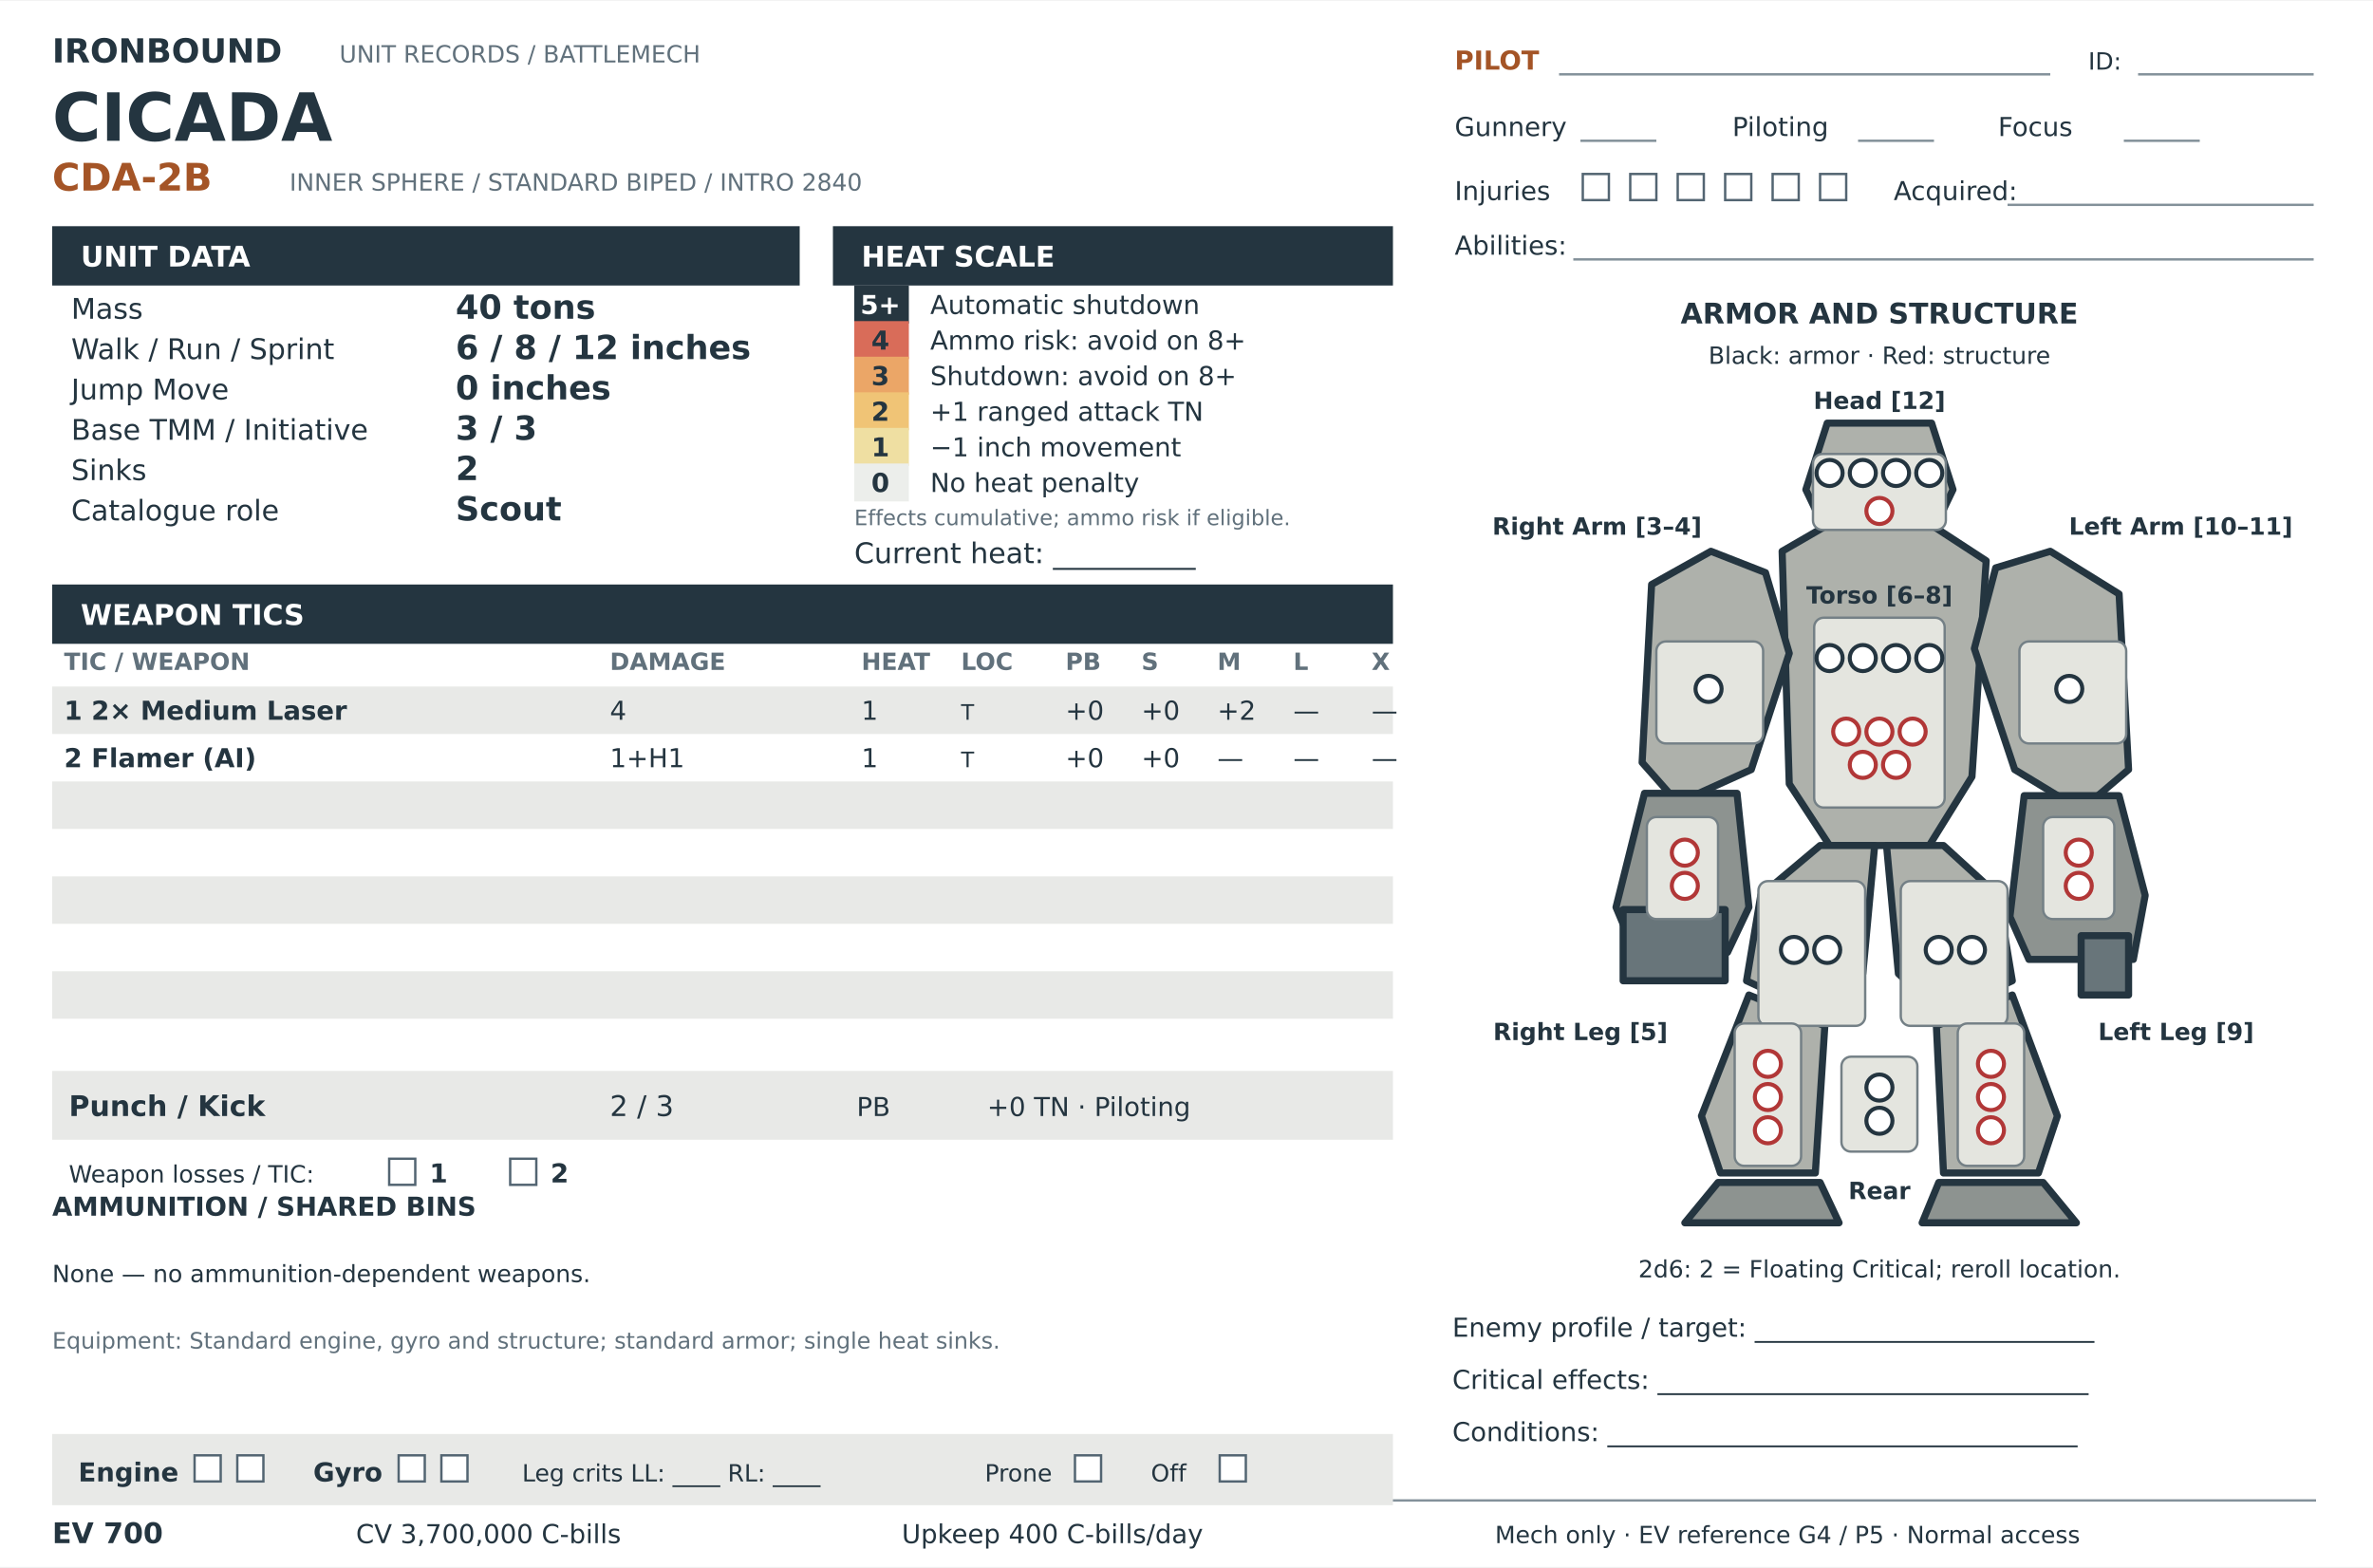
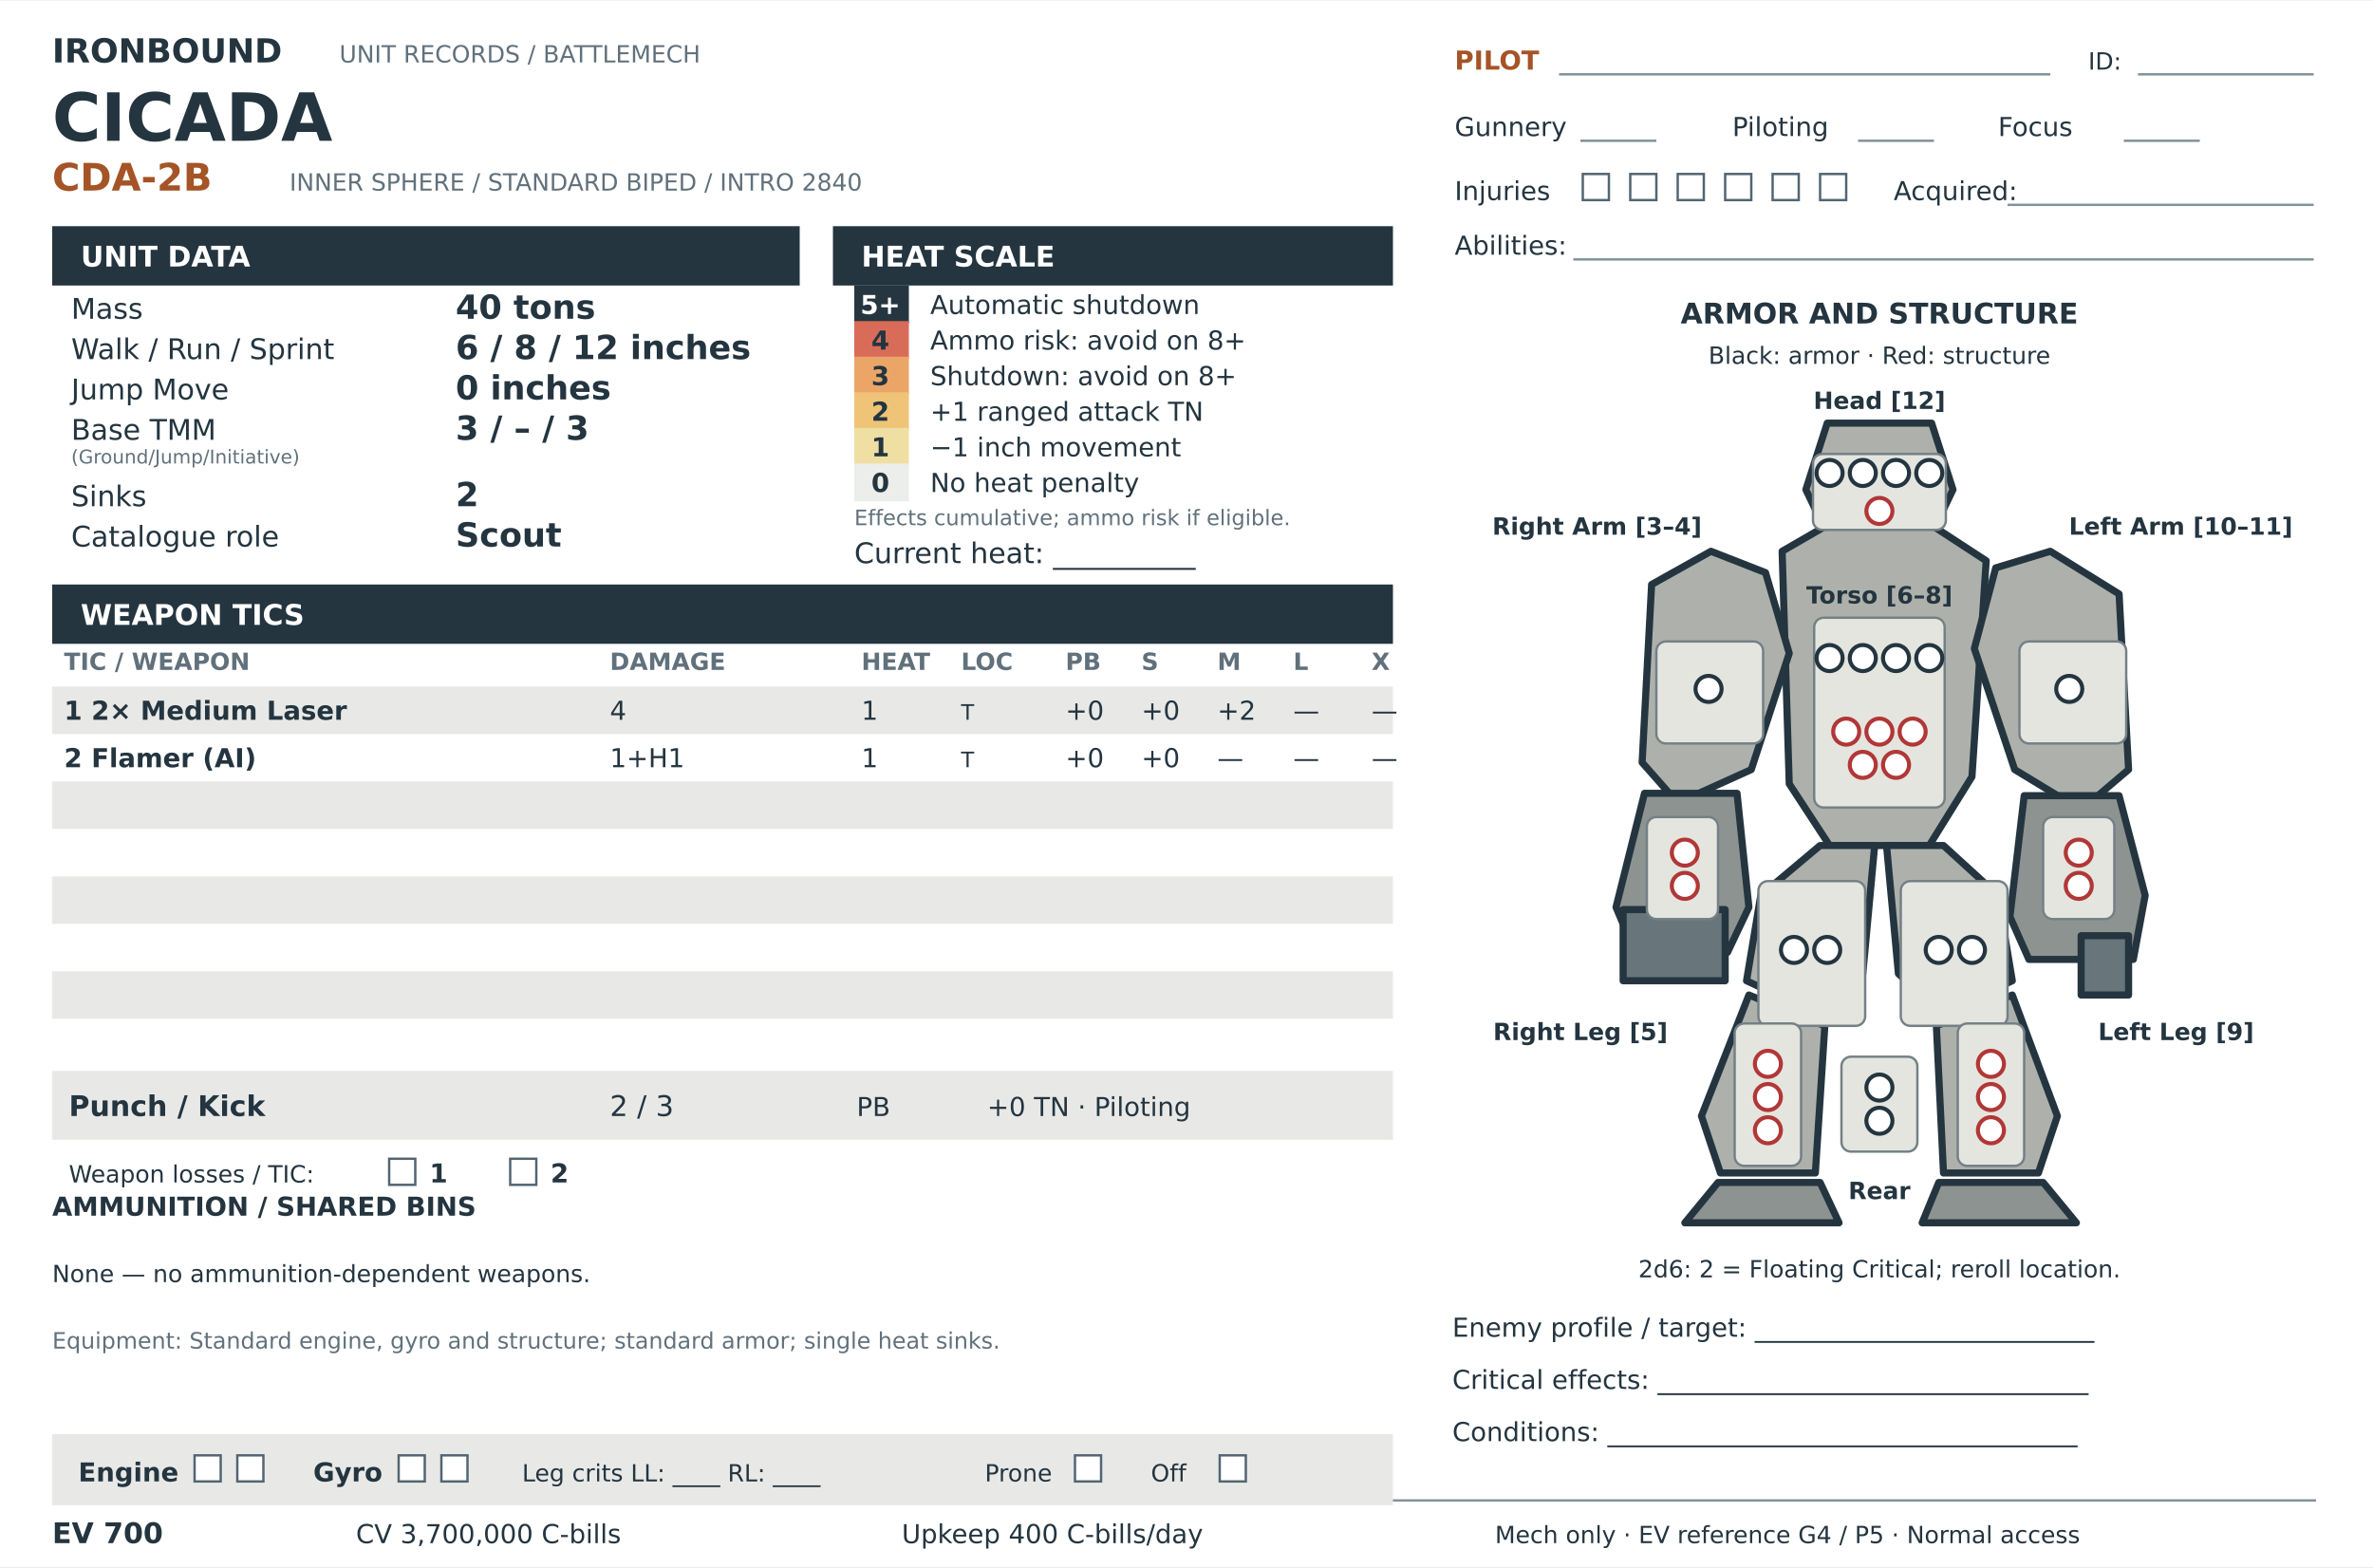
<svg xmlns="http://www.w3.org/2000/svg" width="277mm" height="183mm" viewBox="0 0 1000 660" role="img" aria-labelledby="title desc">
  <g font-family="Arial, Helvetica, sans-serif">
    <rect x="0" y="0" width="1000" height="660" rx="0" fill="#fff" stroke="none" />
    <text x="22" y="26" font-family="DejaVu Sans, Arial, sans-serif" font-size="14" font-weight="bold" fill="#243540" text-anchor="start">IRONBOUND</text>
    <text x="143" y="26" font-family="DejaVu Sans, Arial, sans-serif" font-size="10" fill="#61717c" text-anchor="start">UNIT RECORDS / BATTLEMECH</text>
    <text x="22" y="59" font-family="DejaVu Sans, Arial, sans-serif" font-size="28" font-weight="bold" fill="#243540" text-anchor="start">CICADA</text>
    <text x="22" y="80" font-family="DejaVu Sans, Arial, sans-serif" font-size="16" font-weight="bold" fill="#a45426" text-anchor="start">CDA-2B</text>
    <text x="122" y="80" font-family="DejaVu Sans, Arial, sans-serif" font-size="10" fill="#61717c" text-anchor="start">INNER SPHERE / STANDARD BIPED / INTRO 2840</text>
    <text x="613" y="29" font-family="DejaVu Sans, Arial, sans-serif" font-size="11" font-weight="bold" fill="#a45426" text-anchor="start">PILOT</text>
    <path d="M657 31H864" fill="none" stroke="#83919a" />
    <text x="880" y="29" font-family="DejaVu Sans, Arial, sans-serif" font-size="10" fill="#243540" text-anchor="start">ID:</text>
    <path d="M901 31H975" fill="none" stroke="#83919a" />
    <text x="613" y="57" font-family="DejaVu Sans, Arial, sans-serif" font-size="11" fill="#243540" text-anchor="start">Gunnery</text>
    <path d="M666 59H698" fill="none" stroke="#83919a" />
    <text x="730" y="57" font-family="DejaVu Sans, Arial, sans-serif" font-size="11" fill="#243540" text-anchor="start">Piloting</text>
    <path d="M783 59H815" fill="none" stroke="#83919a" />
    <text x="842" y="57" font-family="DejaVu Sans, Arial, sans-serif" font-size="11" fill="#243540" text-anchor="start">Focus</text>
    <path d="M895 59H927" fill="none" stroke="#83919a" />
    <text x="613" y="84" font-family="DejaVu Sans, Arial, sans-serif" font-size="11" fill="#243540" text-anchor="start">Injuries</text>
    <rect x="667" y="73" width="11" height="11" rx="0" fill="#fff" stroke="#536572" />
    <rect x="687" y="73" width="11" height="11" rx="0" fill="#fff" stroke="#536572" />
    <rect x="707" y="73" width="11" height="11" rx="0" fill="#fff" stroke="#536572" />
    <rect x="727" y="73" width="11" height="11" rx="0" fill="#fff" stroke="#536572" />
    <rect x="747" y="73" width="11" height="11" rx="0" fill="#fff" stroke="#536572" />
    <rect x="767" y="73" width="11" height="11" rx="0" fill="#fff" stroke="#536572" />
    <text x="798" y="84" font-family="DejaVu Sans, Arial, sans-serif" font-size="11" fill="#243540" text-anchor="start">Acquired:</text>
    <path d="M846 86H975" fill="none" stroke="#83919a" />
    <text x="613" y="107" font-family="DejaVu Sans, Arial, sans-serif" font-size="11" fill="#243540" text-anchor="start">Abilities:</text>
    <path d="M663 109H975" fill="none" stroke="#83919a" />
    <rect x="22" y="95" width="315" height="25" rx="0" fill="#243540" stroke="none" />
    <text x="34" y="112" font-family="DejaVu Sans, Arial, sans-serif" font-size="12" font-weight="bold" fill="#fff" text-anchor="start">UNIT DATA</text>
    <rect x="351" y="95" width="236" height="25" rx="0" fill="#243540" stroke="none" />
    <text x="363" y="112" font-family="DejaVu Sans, Arial, sans-serif" font-size="12" font-weight="bold" fill="#fff" text-anchor="start">HEAT SCALE</text>
    <text x="30" y="134" font-family="DejaVu Sans, Arial, sans-serif" font-size="12" fill="#243540" text-anchor="start">Mass</text>
    <text x="192" y="134" font-family="DejaVu Sans, Arial, sans-serif" font-size="14" font-weight="bold" fill="#243540" text-anchor="start">40 tons</text>
    <text x="30" y="151" font-family="DejaVu Sans, Arial, sans-serif" font-size="12" fill="#243540" text-anchor="start">Walk / Run / Sprint</text>
    <text x="192" y="151" font-family="DejaVu Sans, Arial, sans-serif" font-size="14" font-weight="bold" fill="#243540" text-anchor="start">6 / 8 / 12 inches</text>
    <text x="30" y="168" font-family="DejaVu Sans, Arial, sans-serif" font-size="12" fill="#243540" text-anchor="start">Jump Move</text>
    <text x="192" y="168" font-family="DejaVu Sans, Arial, sans-serif" font-size="14" font-weight="bold" fill="#243540" text-anchor="start">0 inches</text>
-     <text x="30" y="185" font-family="DejaVu Sans, Arial, sans-serif" font-size="12" fill="#243540" text-anchor="start">Base TMM / Initiative</text>
-     <text x="192" y="185" font-family="DejaVu Sans, Arial, sans-serif" font-size="14" font-weight="bold" fill="#243540" text-anchor="start">3 / 3</text>
-     <text x="30" y="202" font-family="DejaVu Sans, Arial, sans-serif" font-size="12" fill="#243540" text-anchor="start">Sinks</text>
-     <text x="192" y="202" font-family="DejaVu Sans, Arial, sans-serif" font-size="14" font-weight="bold" fill="#243540" text-anchor="start">2</text>
-     <text x="30" y="219" font-family="DejaVu Sans, Arial, sans-serif" font-size="12" fill="#243540" text-anchor="start">Catalogue role</text>
-     <text x="192" y="219" font-family="DejaVu Sans, Arial, sans-serif" font-size="14" font-weight="bold" fill="#243540" text-anchor="start">Scout</text>
+     <text x="30" y="185" font-family="DejaVu Sans, Arial, sans-serif" font-size="12" fill="#243540" text-anchor="start">Base TMM</text>
+     <text x="30" y="195" font-family="DejaVu Sans, Arial, sans-serif" font-size="8" fill="#61717c" text-anchor="start">(Ground/Jump/Initiative)</text>
+     <text x="192" y="185" font-family="DejaVu Sans, Arial, sans-serif" font-size="14" font-weight="bold" fill="#243540" text-anchor="start">3 / – / 3</text>
+     <text x="30" y="213" font-family="DejaVu Sans, Arial, sans-serif" font-size="12" fill="#243540" text-anchor="start">Sinks</text>
+     <text x="192" y="213" font-family="DejaVu Sans, Arial, sans-serif" font-size="14" font-weight="bold" fill="#243540" text-anchor="start">2</text>
+     <text x="30" y="230" font-family="DejaVu Sans, Arial, sans-serif" font-size="12" fill="#243540" text-anchor="start">Catalogue role</text>
+     <text x="192" y="230" font-family="DejaVu Sans, Arial, sans-serif" font-size="14" font-weight="bold" fill="#243540" text-anchor="start">Scout</text>
    <rect x="360" y="120" width="23" height="16" rx="0" fill="#263640" stroke="none" />
    <text x="371" y="132" font-family="DejaVu Sans, Arial, sans-serif" font-size="11" font-weight="bold" fill="#fff" text-anchor="middle">5+</text>
    <text x="392" y="132" font-family="DejaVu Sans, Arial, sans-serif" font-size="11" fill="#243540" text-anchor="start">Automatic shutdown</text>
    <rect x="360" y="135" width="23" height="16" rx="0" fill="#d96c59" stroke="none" />
    <text x="371" y="147" font-family="DejaVu Sans, Arial, sans-serif" font-size="11" font-weight="bold" fill="#243540" text-anchor="middle">4</text>
    <text x="392" y="147" font-family="DejaVu Sans, Arial, sans-serif" font-size="11" fill="#243540" text-anchor="start">Ammo risk: avoid on 8+</text>
    <rect x="360" y="150" width="23" height="16" rx="0" fill="#eba667" stroke="none" />
    <text x="371" y="162" font-family="DejaVu Sans, Arial, sans-serif" font-size="11" font-weight="bold" fill="#243540" text-anchor="middle">3</text>
    <text x="392" y="162" font-family="DejaVu Sans, Arial, sans-serif" font-size="11" fill="#243540" text-anchor="start">Shutdown: avoid on 8+</text>
    <rect x="360" y="165" width="23" height="16" rx="0" fill="#f0c476" stroke="none" />
    <text x="371" y="177" font-family="DejaVu Sans, Arial, sans-serif" font-size="11" font-weight="bold" fill="#243540" text-anchor="middle">2</text>
    <text x="392" y="177" font-family="DejaVu Sans, Arial, sans-serif" font-size="11" fill="#243540" text-anchor="start">+1 ranged attack TN</text>
    <rect x="360" y="180" width="23" height="16" rx="0" fill="#efdfa2" stroke="none" />
    <text x="371" y="192" font-family="DejaVu Sans, Arial, sans-serif" font-size="11" font-weight="bold" fill="#243540" text-anchor="middle">1</text>
    <text x="392" y="192" font-family="DejaVu Sans, Arial, sans-serif" font-size="11" fill="#243540" text-anchor="start">−1 inch movement</text>
    <rect x="360" y="195" width="23" height="16" rx="0" fill="#eceeeb" stroke="none" />
    <text x="371" y="207" font-family="DejaVu Sans, Arial, sans-serif" font-size="11" font-weight="bold" fill="#243540" text-anchor="middle">0</text>
    <text x="392" y="207" font-family="DejaVu Sans, Arial, sans-serif" font-size="11" fill="#243540" text-anchor="start">No heat penalty</text>
    <text x="360" y="221" font-family="DejaVu Sans, Arial, sans-serif" font-size="9" fill="#61717c" text-anchor="start">Effects cumulative; ammo risk if eligible.</text>
    <text x="360" y="237" font-family="DejaVu Sans, Arial, sans-serif" font-size="12" fill="#243540" text-anchor="start">Current heat: __________</text>
    <rect x="22" y="246" width="565" height="25" rx="0" fill="#243540" stroke="none" />
    <text x="34" y="263" font-family="DejaVu Sans, Arial, sans-serif" font-size="12" font-weight="bold" fill="#fff" text-anchor="start">WEAPON TICS</text>
    <text x="27" y="282" font-family="DejaVu Sans, Arial, sans-serif" font-size="10" font-weight="bold" fill="#61717c" text-anchor="start">TIC / WEAPON</text>
    <text x="257" y="282" font-family="DejaVu Sans, Arial, sans-serif" font-size="10" font-weight="bold" fill="#61717c" text-anchor="start">DAMAGE</text>
    <text x="363" y="282" font-family="DejaVu Sans, Arial, sans-serif" font-size="10" font-weight="bold" fill="#61717c" text-anchor="start">HEAT</text>
    <text x="405" y="282" font-family="DejaVu Sans, Arial, sans-serif" font-size="10" font-weight="bold" fill="#61717c" text-anchor="start">LOC</text>
    <text x="449" y="282" font-family="DejaVu Sans, Arial, sans-serif" font-size="10" font-weight="bold" fill="#61717c" text-anchor="start">PB</text>
    <text x="481" y="282" font-family="DejaVu Sans, Arial, sans-serif" font-size="10" font-weight="bold" fill="#61717c" text-anchor="start">S</text>
    <text x="513" y="282" font-family="DejaVu Sans, Arial, sans-serif" font-size="10" font-weight="bold" fill="#61717c" text-anchor="start">M</text>
    <text x="545" y="282" font-family="DejaVu Sans, Arial, sans-serif" font-size="10" font-weight="bold" fill="#61717c" text-anchor="start">L</text>
    <text x="578" y="282" font-family="DejaVu Sans, Arial, sans-serif" font-size="10" font-weight="bold" fill="#61717c" text-anchor="start">X</text>
    <rect x="22" y="289" width="565" height="20" rx="0" fill="#e8e9e7" stroke="none" />
    <text x="27" y="303" font-family="DejaVu Sans, Arial, sans-serif" font-size="11" font-weight="bold" fill="#243540" text-anchor="start">1  2× Medium Laser</text>
    <text x="257" y="303" font-family="DejaVu Sans, Arial, sans-serif" font-size="11" fill="#243540" text-anchor="start">4</text>
    <text x="363" y="303" font-family="DejaVu Sans, Arial, sans-serif" font-size="11" fill="#243540" text-anchor="start">1</text>
    <text x="405" y="303" font-family="DejaVu Sans, Arial, sans-serif" font-size="9" fill="#243540" text-anchor="start">T</text>
    <text x="449" y="303" font-family="DejaVu Sans, Arial, sans-serif" font-size="11" fill="#243540" text-anchor="start">+0</text>
    <text x="481" y="303" font-family="DejaVu Sans, Arial, sans-serif" font-size="11" fill="#243540" text-anchor="start">+0</text>
    <text x="513" y="303" font-family="DejaVu Sans, Arial, sans-serif" font-size="11" fill="#243540" text-anchor="start">+2</text>
    <text x="545" y="303" font-family="DejaVu Sans, Arial, sans-serif" font-size="11" fill="#243540" text-anchor="start">—</text>
    <text x="578" y="303" font-family="DejaVu Sans, Arial, sans-serif" font-size="11" fill="#243540" text-anchor="start">—</text>
    <text x="27" y="323" font-family="DejaVu Sans, Arial, sans-serif" font-size="11" font-weight="bold" fill="#243540" text-anchor="start">2  Flamer (AI)</text>
    <text x="257" y="323" font-family="DejaVu Sans, Arial, sans-serif" font-size="11" fill="#243540" text-anchor="start">1+H1</text>
    <text x="363" y="323" font-family="DejaVu Sans, Arial, sans-serif" font-size="11" fill="#243540" text-anchor="start">1</text>
    <text x="405" y="323" font-family="DejaVu Sans, Arial, sans-serif" font-size="9" fill="#243540" text-anchor="start">T</text>
    <text x="449" y="323" font-family="DejaVu Sans, Arial, sans-serif" font-size="11" fill="#243540" text-anchor="start">+0</text>
    <text x="481" y="323" font-family="DejaVu Sans, Arial, sans-serif" font-size="11" fill="#243540" text-anchor="start">+0</text>
    <text x="513" y="323" font-family="DejaVu Sans, Arial, sans-serif" font-size="11" fill="#243540" text-anchor="start">—</text>
    <text x="545" y="323" font-family="DejaVu Sans, Arial, sans-serif" font-size="11" fill="#243540" text-anchor="start">—</text>
    <text x="578" y="323" font-family="DejaVu Sans, Arial, sans-serif" font-size="11" fill="#243540" text-anchor="start">—</text>
    <rect x="22" y="329" width="565" height="20" rx="0" fill="#e8e9e7" stroke="none" />
    <text x="27" y="343" font-family="DejaVu Sans, Arial, sans-serif" font-size="11" font-weight="bold" fill="#243540" text-anchor="start" />
    <text x="257" y="343" font-family="DejaVu Sans, Arial, sans-serif" font-size="11" fill="#243540" text-anchor="start" />
    <text x="363" y="343" font-family="DejaVu Sans, Arial, sans-serif" font-size="11" fill="#243540" text-anchor="start" />
    <text x="405" y="343" font-family="DejaVu Sans, Arial, sans-serif" font-size="9" fill="#243540" text-anchor="start" />
    <text x="449" y="343" font-family="DejaVu Sans, Arial, sans-serif" font-size="11" fill="#243540" text-anchor="start" />
    <text x="481" y="343" font-family="DejaVu Sans, Arial, sans-serif" font-size="11" fill="#243540" text-anchor="start" />
    <text x="513" y="343" font-family="DejaVu Sans, Arial, sans-serif" font-size="11" fill="#243540" text-anchor="start" />
    <text x="545" y="343" font-family="DejaVu Sans, Arial, sans-serif" font-size="11" fill="#243540" text-anchor="start" />
    <text x="578" y="343" font-family="DejaVu Sans, Arial, sans-serif" font-size="11" fill="#243540" text-anchor="start" />
    <text x="27" y="363" font-family="DejaVu Sans, Arial, sans-serif" font-size="11" font-weight="bold" fill="#243540" text-anchor="start" />
    <text x="257" y="363" font-family="DejaVu Sans, Arial, sans-serif" font-size="11" fill="#243540" text-anchor="start" />
    <text x="363" y="363" font-family="DejaVu Sans, Arial, sans-serif" font-size="11" fill="#243540" text-anchor="start" />
    <text x="405" y="363" font-family="DejaVu Sans, Arial, sans-serif" font-size="9" fill="#243540" text-anchor="start" />
    <text x="449" y="363" font-family="DejaVu Sans, Arial, sans-serif" font-size="11" fill="#243540" text-anchor="start" />
    <text x="481" y="363" font-family="DejaVu Sans, Arial, sans-serif" font-size="11" fill="#243540" text-anchor="start" />
    <text x="513" y="363" font-family="DejaVu Sans, Arial, sans-serif" font-size="11" fill="#243540" text-anchor="start" />
    <text x="545" y="363" font-family="DejaVu Sans, Arial, sans-serif" font-size="11" fill="#243540" text-anchor="start" />
    <text x="578" y="363" font-family="DejaVu Sans, Arial, sans-serif" font-size="11" fill="#243540" text-anchor="start" />
    <rect x="22" y="369" width="565" height="20" rx="0" fill="#e8e9e7" stroke="none" />
    <text x="27" y="383" font-family="DejaVu Sans, Arial, sans-serif" font-size="11" font-weight="bold" fill="#243540" text-anchor="start" />
    <text x="257" y="383" font-family="DejaVu Sans, Arial, sans-serif" font-size="11" fill="#243540" text-anchor="start" />
    <text x="363" y="383" font-family="DejaVu Sans, Arial, sans-serif" font-size="11" fill="#243540" text-anchor="start" />
    <text x="405" y="383" font-family="DejaVu Sans, Arial, sans-serif" font-size="11" fill="#243540" text-anchor="start" />
    <text x="449" y="383" font-family="DejaVu Sans, Arial, sans-serif" font-size="11" fill="#243540" text-anchor="start" />
    <text x="481" y="383" font-family="DejaVu Sans, Arial, sans-serif" font-size="11" fill="#243540" text-anchor="start" />
    <text x="513" y="383" font-family="DejaVu Sans, Arial, sans-serif" font-size="11" fill="#243540" text-anchor="start" />
    <text x="545" y="383" font-family="DejaVu Sans, Arial, sans-serif" font-size="11" fill="#243540" text-anchor="start" />
    <text x="578" y="383" font-family="DejaVu Sans, Arial, sans-serif" font-size="11" fill="#243540" text-anchor="start" />
    <text x="27" y="403" font-family="DejaVu Sans, Arial, sans-serif" font-size="11" font-weight="bold" fill="#243540" text-anchor="start" />
    <text x="257" y="403" font-family="DejaVu Sans, Arial, sans-serif" font-size="11" fill="#243540" text-anchor="start" />
    <text x="363" y="403" font-family="DejaVu Sans, Arial, sans-serif" font-size="11" fill="#243540" text-anchor="start" />
    <text x="405" y="403" font-family="DejaVu Sans, Arial, sans-serif" font-size="11" fill="#243540" text-anchor="start" />
    <text x="449" y="403" font-family="DejaVu Sans, Arial, sans-serif" font-size="11" fill="#243540" text-anchor="start" />
    <text x="481" y="403" font-family="DejaVu Sans, Arial, sans-serif" font-size="11" fill="#243540" text-anchor="start" />
    <text x="513" y="403" font-family="DejaVu Sans, Arial, sans-serif" font-size="11" fill="#243540" text-anchor="start" />
    <text x="545" y="403" font-family="DejaVu Sans, Arial, sans-serif" font-size="11" fill="#243540" text-anchor="start" />
    <text x="578" y="403" font-family="DejaVu Sans, Arial, sans-serif" font-size="11" fill="#243540" text-anchor="start" />
    <rect x="22" y="409" width="565" height="20" rx="0" fill="#e8e9e7" stroke="none" />
    <text x="27" y="423" font-family="DejaVu Sans, Arial, sans-serif" font-size="11" font-weight="bold" fill="#243540" text-anchor="start" />
    <text x="257" y="423" font-family="DejaVu Sans, Arial, sans-serif" font-size="11" fill="#243540" text-anchor="start" />
    <text x="363" y="423" font-family="DejaVu Sans, Arial, sans-serif" font-size="11" fill="#243540" text-anchor="start" />
    <text x="405" y="423" font-family="DejaVu Sans, Arial, sans-serif" font-size="11" fill="#243540" text-anchor="start" />
    <text x="449" y="423" font-family="DejaVu Sans, Arial, sans-serif" font-size="11" fill="#243540" text-anchor="start" />
    <text x="481" y="423" font-family="DejaVu Sans, Arial, sans-serif" font-size="11" fill="#243540" text-anchor="start" />
    <text x="513" y="423" font-family="DejaVu Sans, Arial, sans-serif" font-size="11" fill="#243540" text-anchor="start" />
    <text x="545" y="423" font-family="DejaVu Sans, Arial, sans-serif" font-size="11" fill="#243540" text-anchor="start" />
    <text x="578" y="423" font-family="DejaVu Sans, Arial, sans-serif" font-size="11" fill="#243540" text-anchor="start" />
    <text x="27" y="443" font-family="DejaVu Sans, Arial, sans-serif" font-size="11" font-weight="bold" fill="#243540" text-anchor="start" />
    <text x="257" y="443" font-family="DejaVu Sans, Arial, sans-serif" font-size="11" fill="#243540" text-anchor="start" />
    <text x="363" y="443" font-family="DejaVu Sans, Arial, sans-serif" font-size="11" fill="#243540" text-anchor="start" />
    <text x="405" y="443" font-family="DejaVu Sans, Arial, sans-serif" font-size="11" fill="#243540" text-anchor="start" />
    <text x="449" y="443" font-family="DejaVu Sans, Arial, sans-serif" font-size="11" fill="#243540" text-anchor="start" />
    <text x="481" y="443" font-family="DejaVu Sans, Arial, sans-serif" font-size="11" fill="#243540" text-anchor="start" />
    <text x="513" y="443" font-family="DejaVu Sans, Arial, sans-serif" font-size="11" fill="#243540" text-anchor="start" />
    <text x="545" y="443" font-family="DejaVu Sans, Arial, sans-serif" font-size="11" fill="#243540" text-anchor="start" />
    <text x="578" y="443" font-family="DejaVu Sans, Arial, sans-serif" font-size="11" fill="#243540" text-anchor="start" />
    <rect x="22" y="451" width="565" height="29" rx="0" fill="#e8e9e7" stroke="none" />
    <text x="29" y="470" font-family="DejaVu Sans, Arial, sans-serif" font-size="12" font-weight="bold" fill="#243540" text-anchor="start">Punch / Kick</text>
    <text x="257" y="470" font-family="DejaVu Sans, Arial, sans-serif" font-size="12" fill="#243540" text-anchor="start">2 / 3</text>
    <text x="361" y="470" font-family="DejaVu Sans, Arial, sans-serif" font-size="11" fill="#243540" text-anchor="start">PB</text>
    <text x="416" y="470" font-family="DejaVu Sans, Arial, sans-serif" font-size="11" fill="#243540" text-anchor="start">+0 TN · Piloting</text>
    <g transform="translate(612 120)">
      <text x="180" y="16" font-family="DejaVu Sans, Arial, sans-serif" font-size="12" font-weight="bold" fill="#243540" text-anchor="middle">ARMOR AND STRUCTURE</text>
      <text x="180" y="33" font-family="DejaVu Sans, Arial, sans-serif" font-size="10" fill="#243540" text-anchor="middle">Black: armor · Red: structure</text>
      <path d="M158 58H202L211 86L200 109H160L149 86Z" fill="#aeb1ab" stroke="#243540" stroke-width="3" stroke-linejoin="round" />
      <path d="M139 112L158 101H202L225 116L219 207L201 236H159L142 210Z" fill="#aeb1ab" stroke="#243540" stroke-width="3" stroke-linejoin="round" />
      <path d="M132 121L109 112L84 126L80 201L95 218L126 204L142 155Z" fill="#aeb1ab" stroke="#243540" stroke-width="3" stroke-linejoin="round" />
      <path d="M229 119L252 112L281 130L285 204L265 221L237 204L220 153Z" fill="#aeb1ab" stroke="#243540" stroke-width="3" stroke-linejoin="round" />
      <path d="M81 214H120L125 262L116 281H77L69 262Z" fill="#8d9390" stroke="#243540" stroke-width="3" stroke-linejoin="round" />
      <path d="M241 215H281L292 257L287 284H243L235 266Z" fill="#8d9390" stroke="#243540" stroke-width="3" stroke-linejoin="round" />
      <path d="M72 263H115V293H72Z" fill="#68757a" stroke="#243540" stroke-width="3" stroke-linejoin="round" />
      <path d="M265 274H285V299H265Z" fill="#68757a" stroke="#243540" stroke-width="3" stroke-linejoin="round" />
      <path d="M155 236H178L173 290L154 307L124 293L130 257Z" fill="#aeb1ab" stroke="#243540" stroke-width="3" stroke-linejoin="round" />
      <path d="M183 236H207L230 257L236 293L206 307L188 290Z" fill="#aeb1ab" stroke="#243540" stroke-width="3" stroke-linejoin="round" />
      <path d="M125 299L157 312L153 374H113L105 350Z" fill="#aeb1ab" stroke="#243540" stroke-width="3" stroke-linejoin="round" />
      <path d="M204 312L236 299L255 350L247 374H207Z" fill="#aeb1ab" stroke="#243540" stroke-width="3" stroke-linejoin="round" />
      <path d="M112 378H155L163 395H98Z" fill="#8d9390" stroke="#243540" stroke-width="3" stroke-linejoin="round" />
      <path d="M205 378H249L263 395H198Z" fill="#8d9390" stroke="#243540" stroke-width="3" stroke-linejoin="round" />
      <rect x="152" y="71" width="56" height="32" rx="4" fill="#e4e5df" stroke="#748086" />
      <rect x="152.5" y="140" width="55" height="80" rx="4" fill="#e4e5df" stroke="#748086" />
      <rect x="86" y="150" width="45" height="43" rx="4" fill="#e4e5df" stroke="#748086" />
      <rect x="239" y="150" width="45" height="43" rx="4" fill="#e4e5df" stroke="#748086" />
      <rect x="82" y="224" width="30" height="43" rx="4" fill="#e4e5df" stroke="#748086" />
      <rect x="249" y="224" width="30" height="43" rx="4" fill="#e4e5df" stroke="#748086" />
      <rect x="129" y="251" width="45" height="61" rx="4" fill="#e4e5df" stroke="#748086" />
      <rect x="189" y="251" width="45" height="61" rx="4" fill="#e4e5df" stroke="#748086" />
      <rect x="119" y="311" width="28" height="60" rx="4" fill="#e4e5df" stroke="#748086" />
      <rect x="213" y="311" width="28" height="60" rx="4" fill="#e4e5df" stroke="#748086" />
      <rect x="164" y="325" width="32" height="40" rx="4" fill="#e4e5df" stroke="#748086" />
      <text x="180" y="52" font-family="DejaVu Sans, Arial, sans-serif" font-size="10" font-weight="bold" fill="#243540" text-anchor="middle">Head [12]</text>
      <text x="180" y="134" font-family="DejaVu Sans, Arial, sans-serif" font-size="10" font-weight="bold" fill="#243540" text-anchor="middle">Torso [6–8]</text>
      <text x="61" y="105" font-family="DejaVu Sans, Arial, sans-serif" font-size="10" font-weight="bold" fill="#243540" text-anchor="middle">Right Arm [3–4]</text>
      <text x="307" y="105" font-family="DejaVu Sans, Arial, sans-serif" font-size="10" font-weight="bold" fill="#243540" text-anchor="middle">Left Arm [10–11]</text>
      <text x="54" y="318" font-family="DejaVu Sans, Arial, sans-serif" font-size="10" font-weight="bold" fill="#243540" text-anchor="middle">Right Leg [5]</text>
      <text x="305" y="318" font-family="DejaVu Sans, Arial, sans-serif" font-size="10" font-weight="bold" fill="#243540" text-anchor="middle">Left Leg [9]</text>
      <text x="180" y="385" font-family="DejaVu Sans, Arial, sans-serif" font-size="10" font-weight="bold" fill="#243540" text-anchor="middle">Rear</text>
      <text x="180" y="418" font-family="DejaVu Sans, Arial, sans-serif" font-size="10" fill="#243540" text-anchor="middle">2d6: 2 = Floating Critical; reroll location.</text>
      <text x="0" y="443" font-family="DejaVu Sans, Arial, sans-serif" font-size="11" fill="#243540" text-anchor="start">Enemy profile / target: __________________________</text>
      <text x="0" y="465" font-family="DejaVu Sans, Arial, sans-serif" font-size="11" fill="#243540" text-anchor="start">Critical effects: _________________________________</text>
      <text x="0" y="487" font-family="DejaVu Sans, Arial, sans-serif" font-size="11" fill="#243540" text-anchor="start">Conditions: ____________________________________</text>
      <circle cx="159" cy="79" r="5.5" fill="#fff" stroke="#243540" stroke-width="1.7" />
      <circle cx="173" cy="79" r="5.5" fill="#fff" stroke="#243540" stroke-width="1.7" />
      <circle cx="187" cy="79" r="5.5" fill="#fff" stroke="#243540" stroke-width="1.7" />
      <circle cx="201" cy="79" r="5.5" fill="#fff" stroke="#243540" stroke-width="1.7" />
      <circle cx="180" cy="95" r="5.5" fill="#fff" stroke="#b13737" stroke-width="1.7" />
      <circle cx="159" cy="157" r="5.5" fill="#fff" stroke="#243540" stroke-width="1.7" />
      <circle cx="173" cy="157" r="5.5" fill="#fff" stroke="#243540" stroke-width="1.7" />
      <circle cx="187" cy="157" r="5.5" fill="#fff" stroke="#243540" stroke-width="1.7" />
      <circle cx="201" cy="157" r="5.5" fill="#fff" stroke="#243540" stroke-width="1.7" />
      <circle cx="166" cy="188" r="5.5" fill="#fff" stroke="#b13737" stroke-width="1.7" />
      <circle cx="180" cy="188" r="5.5" fill="#fff" stroke="#b13737" stroke-width="1.7" />
      <circle cx="194" cy="188" r="5.5" fill="#fff" stroke="#b13737" stroke-width="1.7" />
      <circle cx="173" cy="202" r="5.5" fill="#fff" stroke="#b13737" stroke-width="1.7" />
      <circle cx="187" cy="202" r="5.5" fill="#fff" stroke="#b13737" stroke-width="1.7" />
      <circle cx="108" cy="170" r="5.5" fill="#fff" stroke="#243540" stroke-width="1.7" />
      <circle cx="260" cy="170" r="5.5" fill="#fff" stroke="#243540" stroke-width="1.7" />
      <circle cx="98" cy="239" r="5.5" fill="#fff" stroke="#b13737" stroke-width="1.7" />
      <circle cx="98" cy="253" r="5.5" fill="#fff" stroke="#b13737" stroke-width="1.7" />
      <circle cx="264" cy="239" r="5.5" fill="#fff" stroke="#b13737" stroke-width="1.7" />
      <circle cx="264" cy="253" r="5.5" fill="#fff" stroke="#b13737" stroke-width="1.7" />
      <circle cx="144" cy="280" r="5.5" fill="#fff" stroke="#243540" stroke-width="1.7" />
      <circle cx="158" cy="280" r="5.5" fill="#fff" stroke="#243540" stroke-width="1.7" />
      <circle cx="205" cy="280" r="5.5" fill="#fff" stroke="#243540" stroke-width="1.7" />
      <circle cx="219" cy="280" r="5.5" fill="#fff" stroke="#243540" stroke-width="1.7" />
      <circle cx="133" cy="328" r="5.5" fill="#fff" stroke="#b13737" stroke-width="1.7" />
      <circle cx="133" cy="342" r="5.5" fill="#fff" stroke="#b13737" stroke-width="1.7" />
      <circle cx="133" cy="356" r="5.5" fill="#fff" stroke="#b13737" stroke-width="1.7" />
      <circle cx="227" cy="328" r="5.5" fill="#fff" stroke="#b13737" stroke-width="1.7" />
      <circle cx="227" cy="342" r="5.5" fill="#fff" stroke="#b13737" stroke-width="1.7" />
      <circle cx="227" cy="356" r="5.5" fill="#fff" stroke="#b13737" stroke-width="1.7" />
      <circle cx="180" cy="338" r="5.5" fill="#fff" stroke="#243540" stroke-width="1.7" />
      <circle cx="180" cy="352" r="5.5" fill="#fff" stroke="#243540" stroke-width="1.7" />
    </g>
    <path d="M22 632H976" fill="none" stroke="#83919a" />
    <text x="22" y="650" font-family="DejaVu Sans, Arial, sans-serif" font-size="12" font-weight="bold" fill="#243540" text-anchor="start">EV 700</text>
    <text x="150" y="650" font-family="DejaVu Sans, Arial, sans-serif" font-size="11" fill="#243540" text-anchor="start">CV 3,700,000 C-bills</text>
    <text x="380" y="650" font-family="DejaVu Sans, Arial, sans-serif" font-size="11" fill="#243540" text-anchor="start">Upkeep 400 C-bills/day</text>
    <text x="630" y="650" font-family="DejaVu Sans, Arial, sans-serif" font-size="10" fill="#243540" text-anchor="start">Mech only · EV reference G4 / P5 · Normal access</text>
    <text x="29" y="498" font-family="DejaVu Sans, Arial, sans-serif" font-size="10" fill="#243540" text-anchor="start">Weapon losses / TIC:</text>
    <rect x="164" y="488" width="11" height="11" fill="#fff" stroke="#536572" />
    <text x="181" y="498" font-family="DejaVu Sans, Arial, sans-serif" font-size="11" fill="#243540" text-anchor="start" font-weight="bold">1</text>
    <rect x="215" y="488" width="11" height="11" fill="#fff" stroke="#536572" />
    <text x="232" y="498" font-family="DejaVu Sans, Arial, sans-serif" font-size="11" fill="#243540" text-anchor="start" font-weight="bold">2</text>
    <text x="22" y="512" font-family="DejaVu Sans, Arial, sans-serif" font-size="11" fill="#243540" text-anchor="start" font-weight="bold">AMMUNITION / SHARED BINS</text>
    <text x="22" y="540" font-family="DejaVu Sans, Arial, sans-serif" font-size="10" fill="#243540" text-anchor="start">None — no ammunition-dependent weapons.</text>
    <text x="22" y="568" font-family="DejaVu Sans, Arial, sans-serif" font-size="9.5" fill="#61717c" text-anchor="start">Equipment: Standard engine, gyro and structure; standard armor; single heat sinks.</text>
    <rect x="22" y="604" width="565" height="30" fill="#e8e9e7" stroke="none" />
    <text x="33" y="624" font-family="DejaVu Sans, Arial, sans-serif" font-size="11" fill="#243540" text-anchor="start" font-weight="bold">Engine</text>
    <rect x="82" y="613" width="11" height="11" fill="#fff" stroke="#536572" />
    <rect x="100" y="613" width="11" height="11" fill="#fff" stroke="#536572" />
    <text x="132" y="624" font-family="DejaVu Sans, Arial, sans-serif" font-size="11" fill="#243540" text-anchor="start" font-weight="bold">Gyro</text>
    <rect x="168" y="613" width="11" height="11" fill="#fff" stroke="#536572" />
    <rect x="186" y="613" width="11" height="11" fill="#fff" stroke="#536572" />
    <text x="220" y="624" font-family="DejaVu Sans, Arial, sans-serif" font-size="10" fill="#243540" text-anchor="start">Leg crits LL: ____  RL: ____</text>
    <text x="415" y="624" font-family="DejaVu Sans, Arial, sans-serif" font-size="10" fill="#243540" text-anchor="start">Prone</text>
    <rect x="453" y="613" width="11" height="11" fill="#fff" stroke="#536572" />
    <text x="485" y="624" font-family="DejaVu Sans, Arial, sans-serif" font-size="10" fill="#243540" text-anchor="start">Off</text>
    <rect x="514" y="613" width="11" height="11" fill="#fff" stroke="#536572" />
  </g>
</svg>
